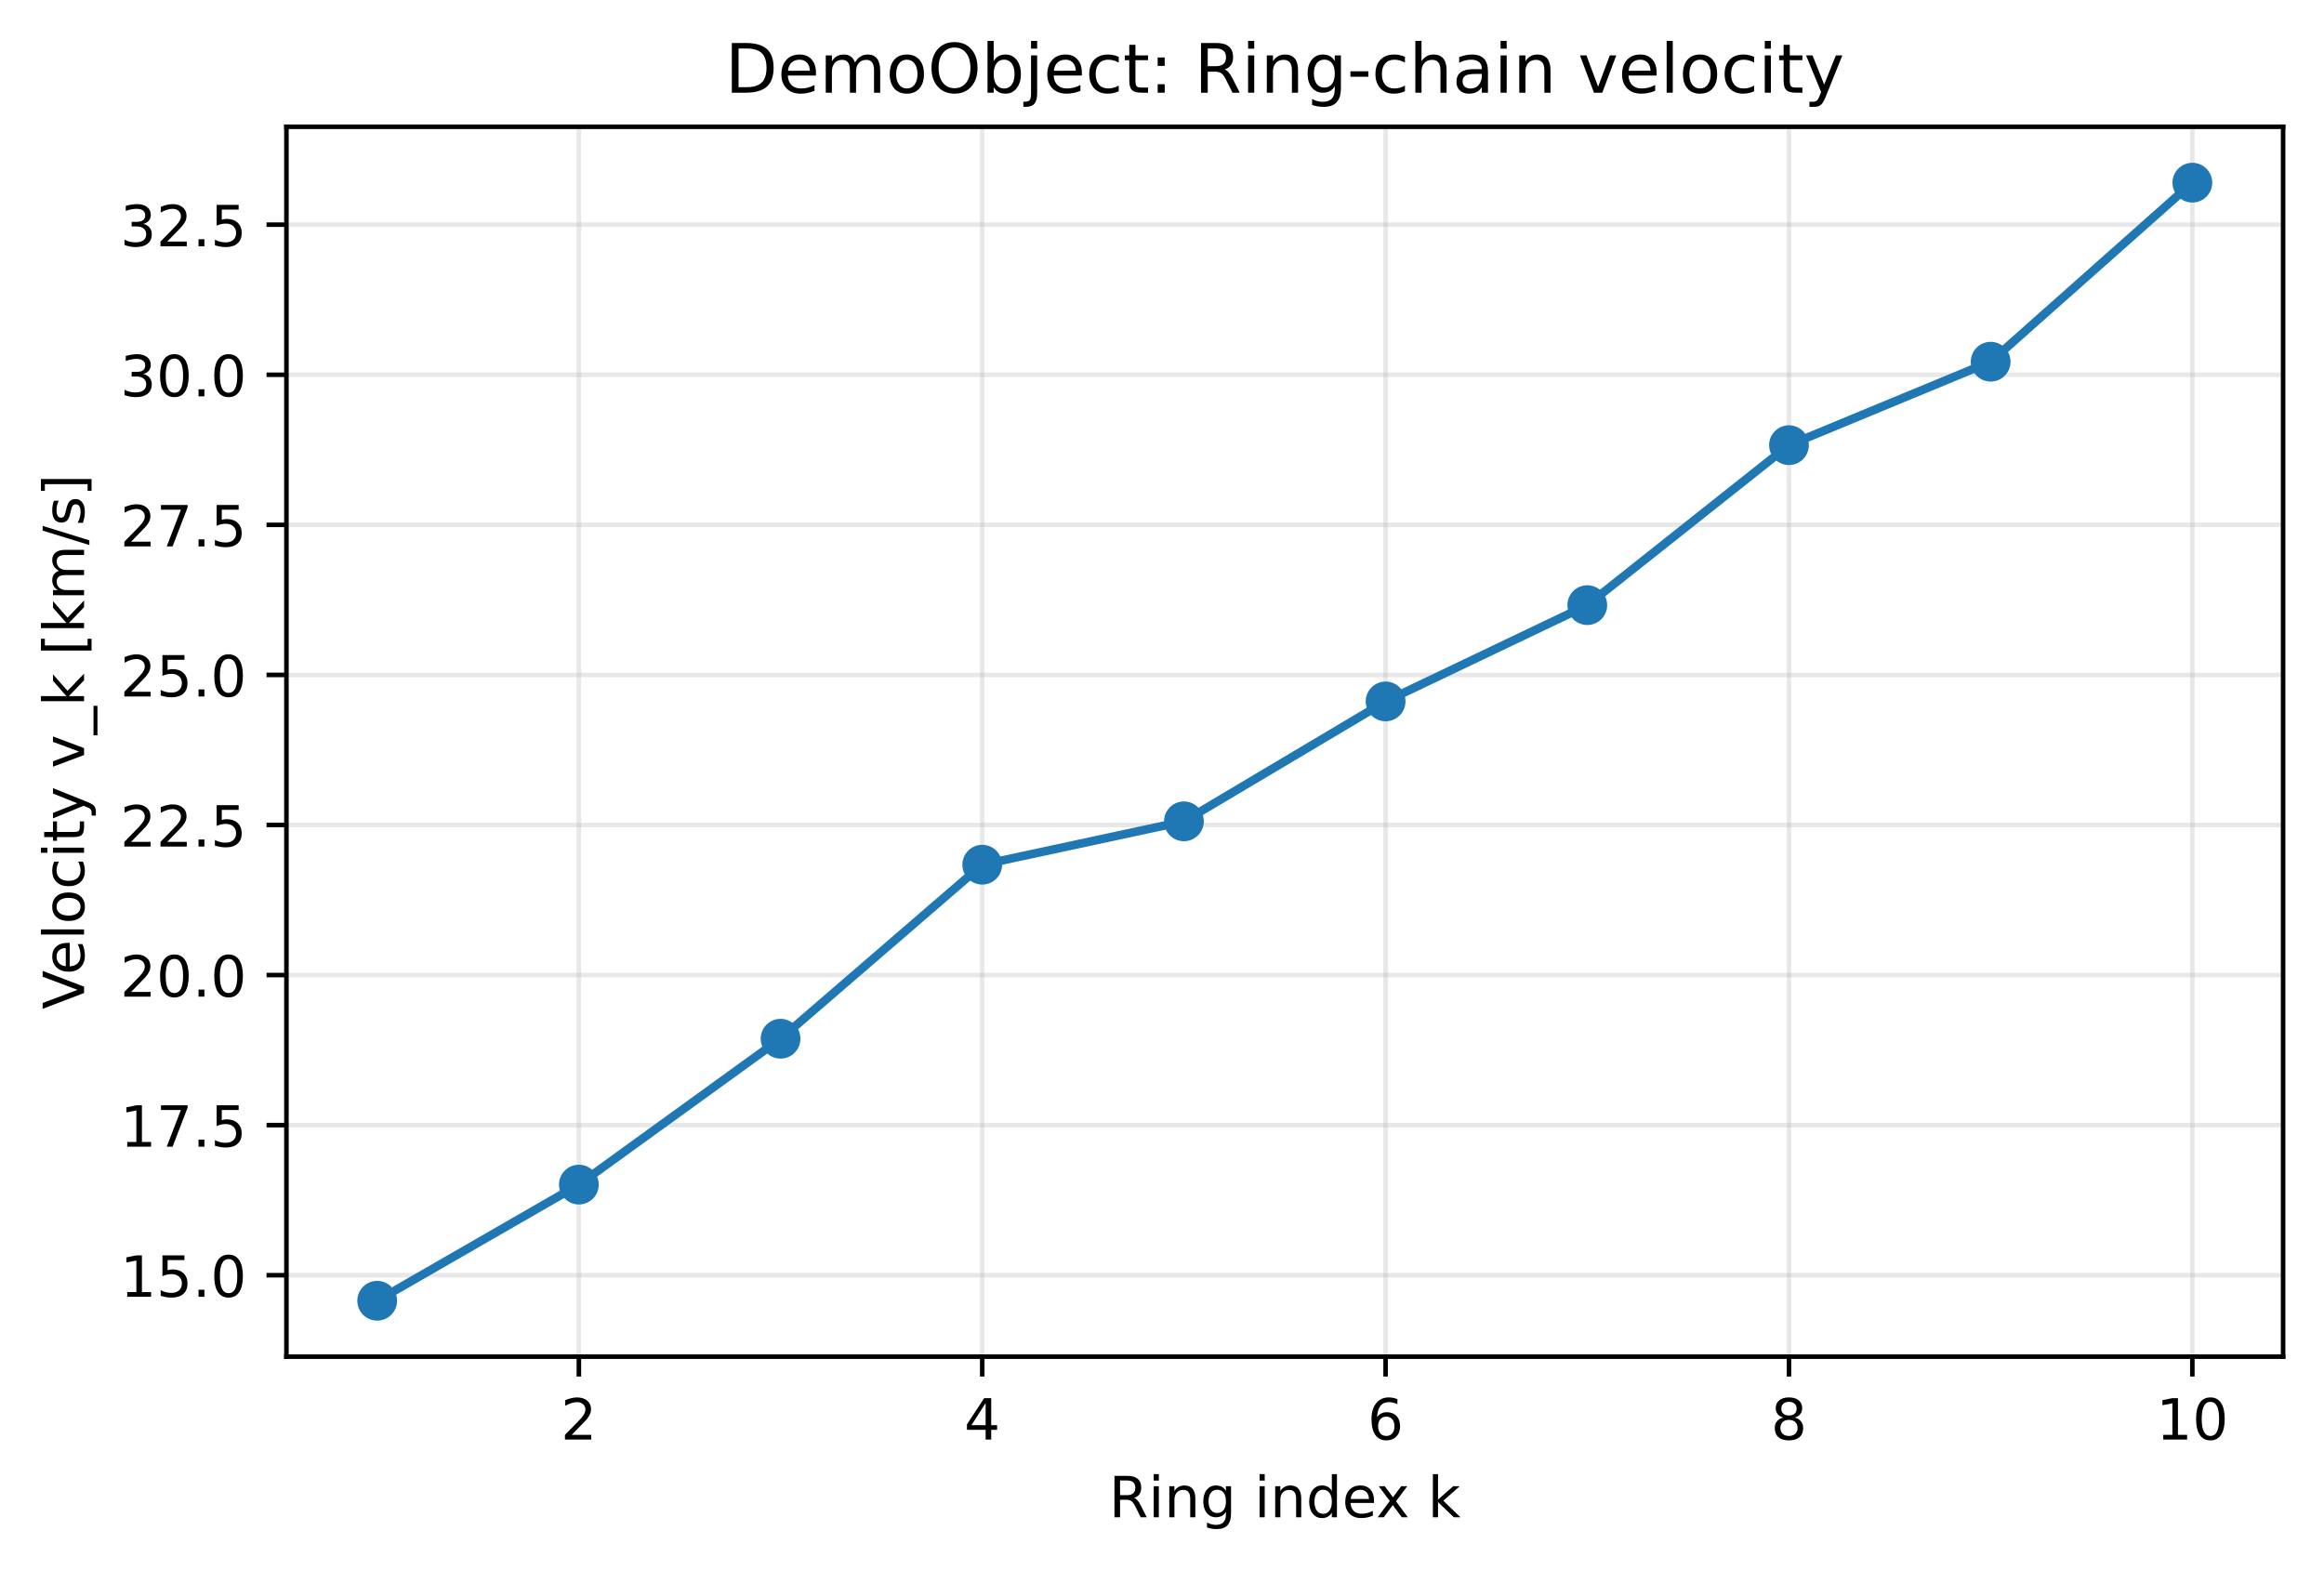
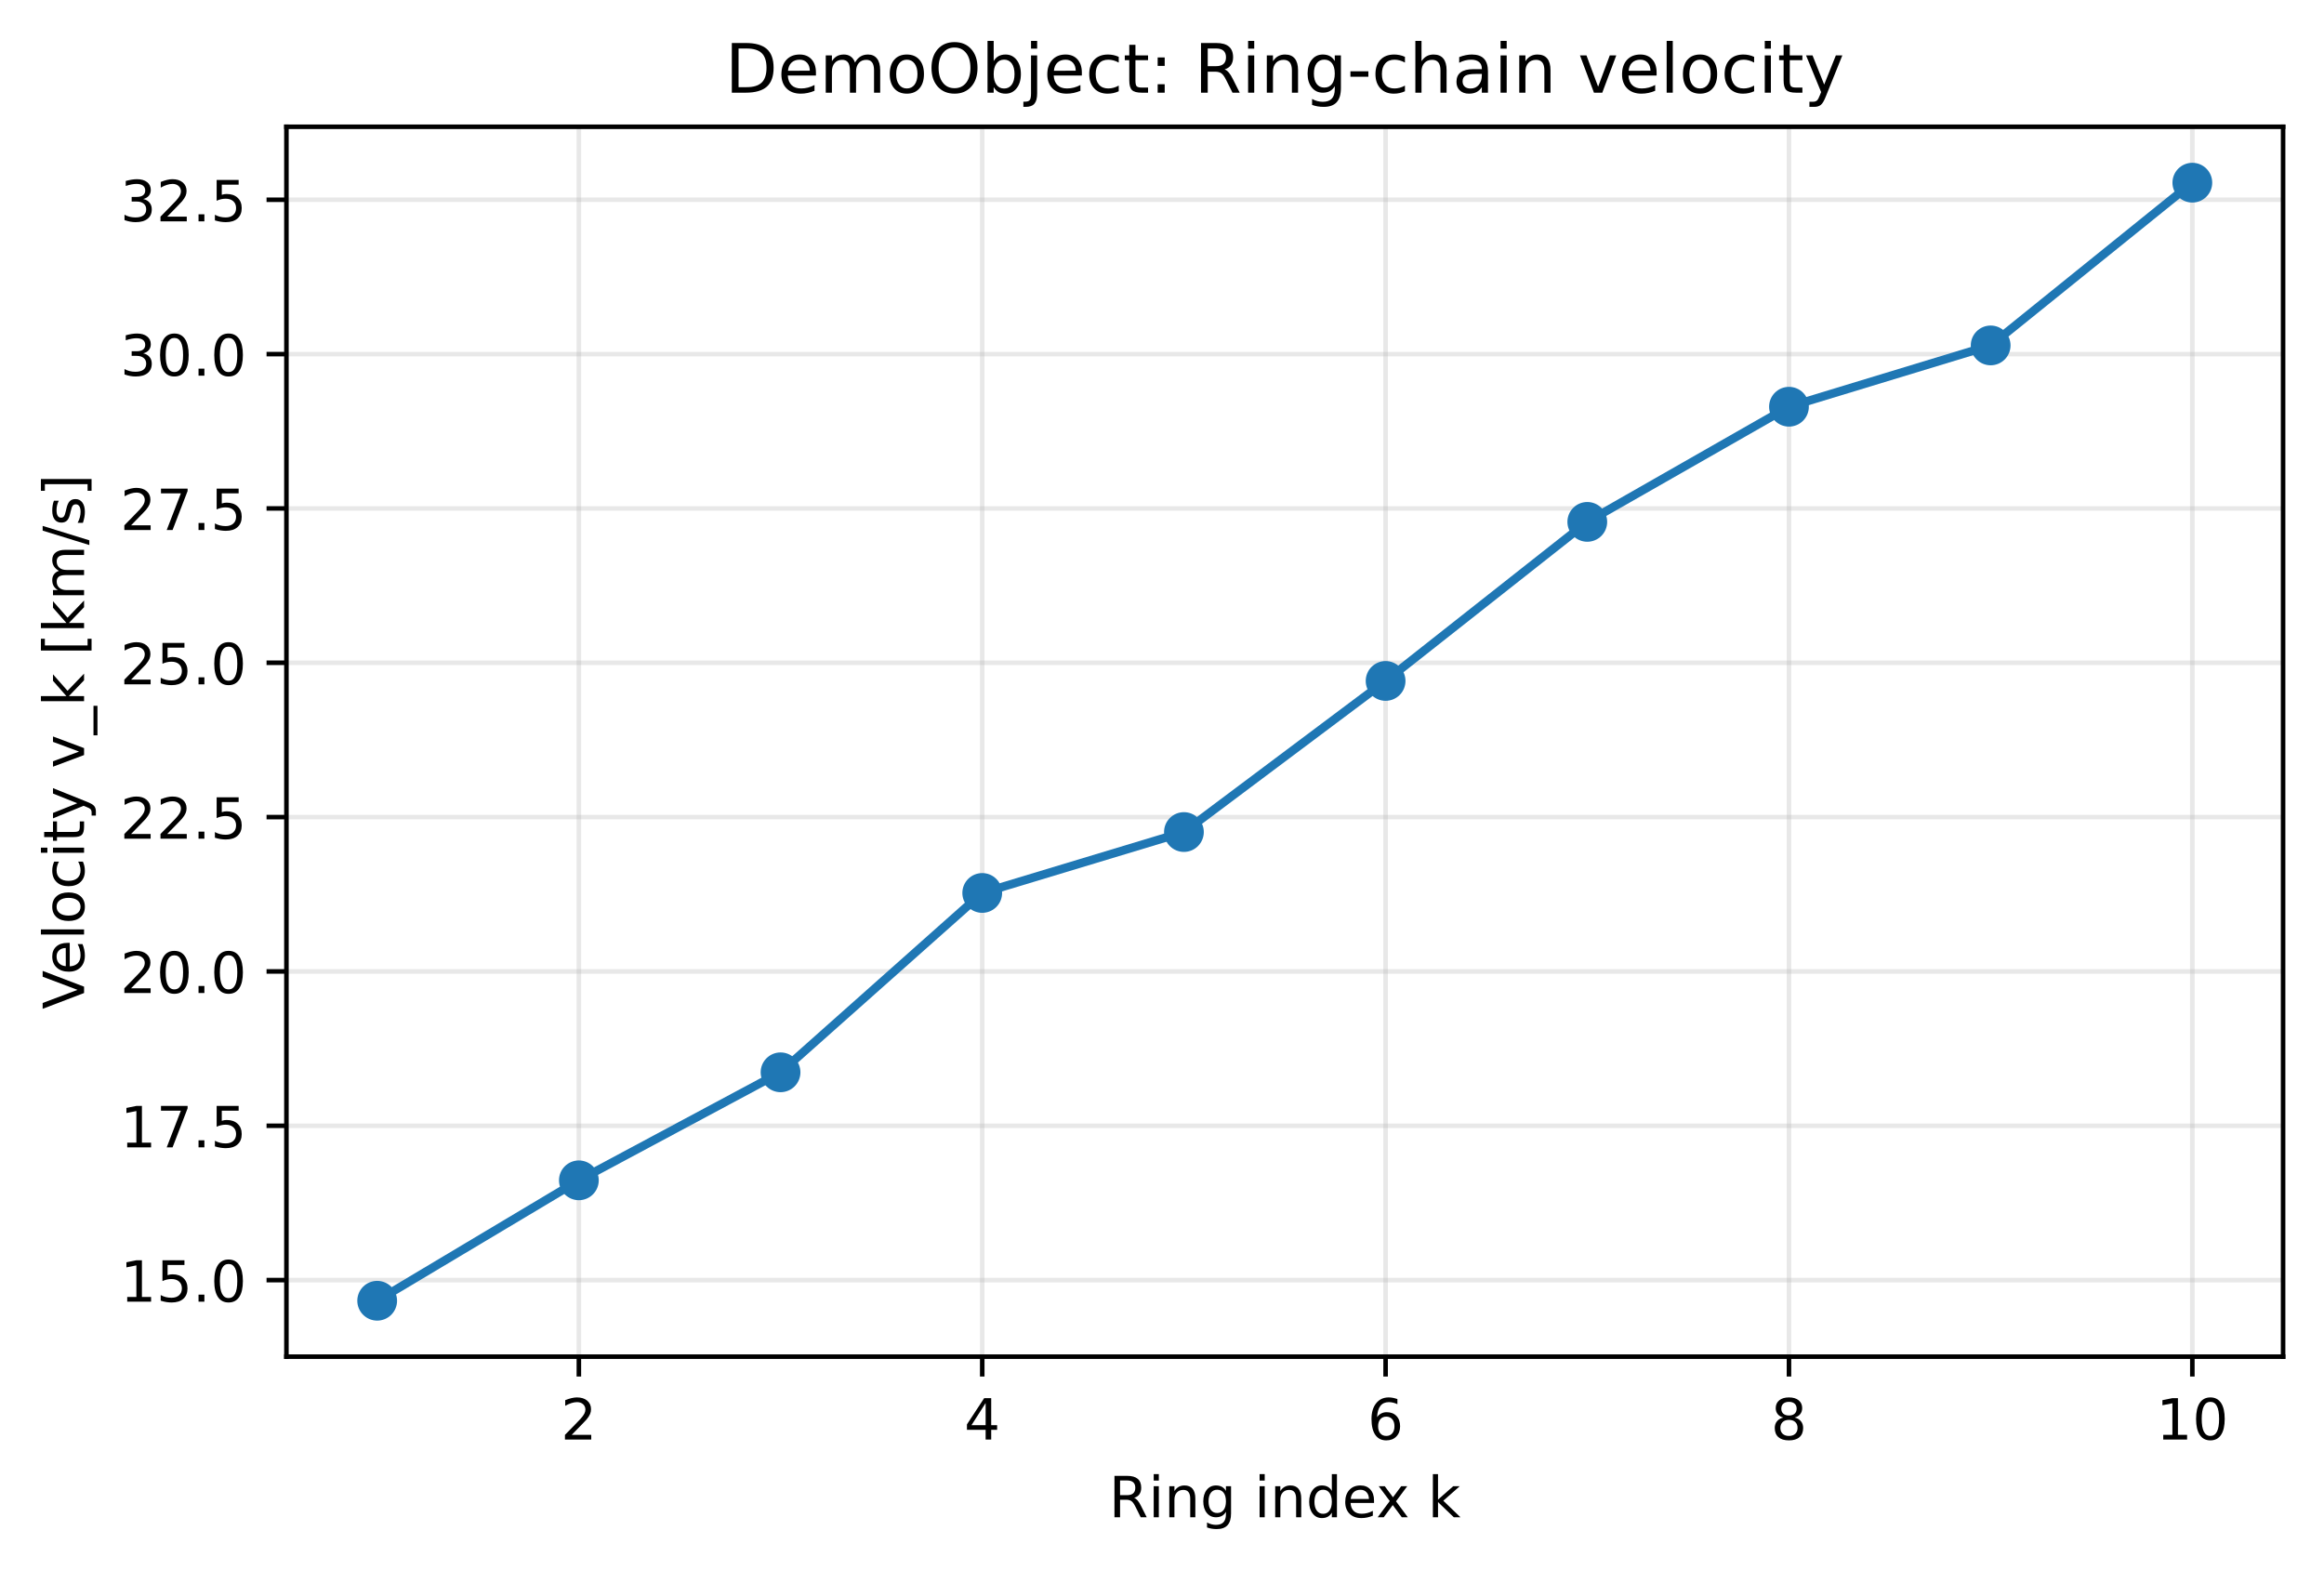
<svg xmlns="http://www.w3.org/2000/svg" xmlns:xlink="http://www.w3.org/1999/xlink" width="409.118pt" height="276.396pt" viewBox="0 0 409.118 276.396" version="1.1">
  <defs>
    <style type="text/css">*{stroke-linejoin: round; stroke-linecap: butt}</style>
  </defs>
  <g id="figure_1">
    <g id="patch_1">
      <path d="M 0 276.396  L 409.118 276.396  L 409.118 0  L 0 0  z " style="fill: #ffffff" />
    </g>
    <g id="axes_1">
      <g id="patch_2">
        <path d="M 50.422 238.84  L 401.918 238.84  L 401.918 22.318  L 50.422 22.318  z " style="fill: #ffffff" />
      </g>
      <g id="matplotlib.axis_1">
        <g id="xtick_1">
          <g id="line2d_1">
-             <path d="M 101.904 238.84  L 101.904 22.318  " clip-path="url(#p019dff5e87)" style="fill: none; stroke: #b0b0b0; stroke-opacity: 0.3; stroke-width: 0.8; stroke-linecap: square" />
+             <path d="M 101.904 238.84  L 101.904 22.318  " clip-path="url(#p1bf264398e)" style="fill: none; stroke: #b0b0b0; stroke-opacity: 0.3; stroke-width: 0.8; stroke-linecap: square" />
          </g>
          <g id="line2d_2">
            <defs>
-               <path id="mc2b439a569" d="M 0 0  L 0 3.5  " style="stroke: #000000; stroke-width: 0.8" />
+               <path id="m120fc970b2" d="M 0 0  L 0 3.5  " style="stroke: #000000; stroke-width: 0.8" />
            </defs>
            <g>
-               <use xlink:href="#mc2b439a569" x="101.904" y="238.84" style="stroke: #000000; stroke-width: 0.8" />
+               <use xlink:href="#m120fc970b2" x="101.904" y="238.84" style="stroke: #000000; stroke-width: 0.8" />
            </g>
          </g>
          <g id="text_1">
            <g transform="translate(98.72237 253.4381) scale(0.1 -0.1)">
              <defs>
                <path id="DejaVuSans-32" d="M 1228 531  L 3431 531  L 3431 0  L 469 0  L 469 531  Q 828 903 1448 1529  Q 2069 2156 2228 2338  Q 2531 2678 2651 2914  Q 2772 3150 2772 3378  Q 2772 3750 2511 3984  Q 2250 4219 1831 4219  Q 1534 4219 1204 4116  Q 875 4013 500 3803  L 500 4441  Q 881 4594 1212 4672  Q 1544 4750 1819 4750  Q 2544 4750 2975 4387  Q 3406 4025 3406 3419  Q 3406 3131 3298 2873  Q 3191 2616 2906 2266  Q 2828 2175 2409 1742  Q 1991 1309 1228 531  z " transform="scale(0.015625)" />
              </defs>
              <use xlink:href="#DejaVuSans-32" />
            </g>
          </g>
        </g>
        <g id="xtick_2">
          <g id="line2d_3">
-             <path d="M 172.913 238.84  L 172.913 22.318  " clip-path="url(#p019dff5e87)" style="fill: none; stroke: #b0b0b0; stroke-opacity: 0.3; stroke-width: 0.8; stroke-linecap: square" />
+             <path d="M 172.913 238.84  L 172.913 22.318  " clip-path="url(#p1bf264398e)" style="fill: none; stroke: #b0b0b0; stroke-opacity: 0.3; stroke-width: 0.8; stroke-linecap: square" />
          </g>
          <g id="line2d_4">
            <g>
-               <use xlink:href="#mc2b439a569" x="172.913" y="238.84" style="stroke: #000000; stroke-width: 0.8" />
+               <use xlink:href="#m120fc970b2" x="172.913" y="238.84" style="stroke: #000000; stroke-width: 0.8" />
            </g>
          </g>
          <g id="text_2">
            <g transform="translate(169.7317 253.4381) scale(0.1 -0.1)">
              <defs>
                <path id="DejaVuSans-34" d="M 2419 4116  L 825 1625  L 2419 1625  L 2419 4116  z M 2253 4666  L 3047 4666  L 3047 1625  L 3713 1625  L 3713 1100  L 3047 1100  L 3047 0  L 2419 0  L 2419 1100  L 313 1100  L 313 1709  L 2253 4666  z " transform="scale(0.015625)" />
              </defs>
              <use xlink:href="#DejaVuSans-34" />
            </g>
          </g>
        </g>
        <g id="xtick_3">
          <g id="line2d_5">
-             <path d="M 243.922 238.84  L 243.922 22.318  " clip-path="url(#p019dff5e87)" style="fill: none; stroke: #b0b0b0; stroke-opacity: 0.3; stroke-width: 0.8; stroke-linecap: square" />
+             <path d="M 243.922 238.84  L 243.922 22.318  " clip-path="url(#p1bf264398e)" style="fill: none; stroke: #b0b0b0; stroke-opacity: 0.3; stroke-width: 0.8; stroke-linecap: square" />
          </g>
          <g id="line2d_6">
            <g>
-               <use xlink:href="#mc2b439a569" x="243.922" y="238.84" style="stroke: #000000; stroke-width: 0.8" />
+               <use xlink:href="#m120fc970b2" x="243.922" y="238.84" style="stroke: #000000; stroke-width: 0.8" />
            </g>
          </g>
          <g id="text_3">
            <g transform="translate(240.741 253.4381) scale(0.1 -0.1)">
              <defs>
                <path id="DejaVuSans-36" d="M 2113 2584  Q 1688 2584 1439 2293  Q 1191 2003 1191 1497  Q 1191 994 1439 701  Q 1688 409 2113 409  Q 2538 409 2786 701  Q 3034 994 3034 1497  Q 3034 2003 2786 2293  Q 2538 2584 2113 2584  z M 3366 4563  L 3366 3988  Q 3128 4100 2886 4159  Q 2644 4219 2406 4219  Q 1781 4219 1451 3797  Q 1122 3375 1075 2522  Q 1259 2794 1537 2939  Q 1816 3084 2150 3084  Q 2853 3084 3261 2657  Q 3669 2231 3669 1497  Q 3669 778 3244 343  Q 2819 -91 2113 -91  Q 1303 -91 875 529  Q 447 1150 447 2328  Q 447 3434 972 4092  Q 1497 4750 2381 4750  Q 2619 4750 2861 4703  Q 3103 4656 3366 4563  z " transform="scale(0.015625)" />
              </defs>
              <use xlink:href="#DejaVuSans-36" />
            </g>
          </g>
        </g>
        <g id="xtick_4">
          <g id="line2d_7">
-             <path d="M 314.932 238.84  L 314.932 22.318  " clip-path="url(#p019dff5e87)" style="fill: none; stroke: #b0b0b0; stroke-opacity: 0.3; stroke-width: 0.8; stroke-linecap: square" />
+             <path d="M 314.932 238.84  L 314.932 22.318  " clip-path="url(#p1bf264398e)" style="fill: none; stroke: #b0b0b0; stroke-opacity: 0.3; stroke-width: 0.8; stroke-linecap: square" />
          </g>
          <g id="line2d_8">
            <g>
-               <use xlink:href="#mc2b439a569" x="314.932" y="238.84" style="stroke: #000000; stroke-width: 0.8" />
+               <use xlink:href="#m120fc970b2" x="314.932" y="238.84" style="stroke: #000000; stroke-width: 0.8" />
            </g>
          </g>
          <g id="text_4">
            <g transform="translate(311.7503 253.4381) scale(0.1 -0.1)">
              <defs>
                <path id="DejaVuSans-38" d="M 2034 2216  Q 1584 2216 1326 1975  Q 1069 1734 1069 1313  Q 1069 891 1326 650  Q 1584 409 2034 409  Q 2484 409 2743 651  Q 3003 894 3003 1313  Q 3003 1734 2745 1975  Q 2488 2216 2034 2216  z M 1403 2484  Q 997 2584 770 2862  Q 544 3141 544 3541  Q 544 4100 942 4425  Q 1341 4750 2034 4750  Q 2731 4750 3128 4425  Q 3525 4100 3525 3541  Q 3525 3141 3298 2862  Q 3072 2584 2669 2484  Q 3125 2378 3379 2068  Q 3634 1759 3634 1313  Q 3634 634 3220 271  Q 2806 -91 2034 -91  Q 1263 -91 848 271  Q 434 634 434 1313  Q 434 1759 690 2068  Q 947 2378 1403 2484  z M 1172 3481  Q 1172 3119 1398 2916  Q 1625 2713 2034 2713  Q 2441 2713 2670 2916  Q 2900 3119 2900 3481  Q 2900 3844 2670 4047  Q 2441 4250 2034 4250  Q 1625 4250 1398 4047  Q 1172 3844 1172 3481  z " transform="scale(0.015625)" />
              </defs>
              <use xlink:href="#DejaVuSans-38" />
            </g>
          </g>
        </g>
        <g id="xtick_5">
          <g id="line2d_9">
-             <path d="M 385.941 238.84  L 385.941 22.318  " clip-path="url(#p019dff5e87)" style="fill: none; stroke: #b0b0b0; stroke-opacity: 0.3; stroke-width: 0.8; stroke-linecap: square" />
+             <path d="M 385.941 238.84  L 385.941 22.318  " clip-path="url(#p1bf264398e)" style="fill: none; stroke: #b0b0b0; stroke-opacity: 0.3; stroke-width: 0.8; stroke-linecap: square" />
          </g>
          <g id="line2d_10">
            <g>
-               <use xlink:href="#mc2b439a569" x="385.941" y="238.84" style="stroke: #000000; stroke-width: 0.8" />
+               <use xlink:href="#m120fc970b2" x="385.941" y="238.84" style="stroke: #000000; stroke-width: 0.8" />
            </g>
          </g>
          <g id="text_5">
            <g transform="translate(379.5783 253.4381) scale(0.1 -0.1)">
              <defs>
                <path id="DejaVuSans-31" d="M 794 531  L 1825 531  L 1825 4091  L 703 3866  L 703 4441  L 1819 4666  L 2450 4666  L 2450 531  L 3481 531  L 3481 0  L 794 0  L 794 531  z " transform="scale(0.015625)" />
                <path id="DejaVuSans-30" d="M 2034 4250  Q 1547 4250 1301 3770  Q 1056 3291 1056 2328  Q 1056 1369 1301 889  Q 1547 409 2034 409  Q 2525 409 2770 889  Q 3016 1369 3016 2328  Q 3016 3291 2770 3770  Q 2525 4250 2034 4250  z M 2034 4750  Q 2819 4750 3233 4129  Q 3647 3509 3647 2328  Q 3647 1150 3233 529  Q 2819 -91 2034 -91  Q 1250 -91 836 529  Q 422 1150 422 2328  Q 422 3509 836 4129  Q 1250 4750 2034 4750  z " transform="scale(0.015625)" />
              </defs>
              <use xlink:href="#DejaVuSans-31" />
              <use xlink:href="#DejaVuSans-30" transform="translate(63.62305 0)" />
            </g>
          </g>
        </g>
        <g id="text_6">
          <g transform="translate(195.2098 267.1163) scale(0.1 -0.1)">
            <defs>
              <path id="DejaVuSans-52" d="M 2841 2188  Q 3044 2119 3236 1894  Q 3428 1669 3622 1275  L 4263 0  L 3584 0  L 2988 1197  Q 2756 1666 2539 1819  Q 2322 1972 1947 1972  L 1259 1972  L 1259 0  L 628 0  L 628 4666  L 2053 4666  Q 2853 4666 3247 4331  Q 3641 3997 3641 3322  Q 3641 2881 3436 2590  Q 3231 2300 2841 2188  z M 1259 4147  L 1259 2491  L 2053 2491  Q 2509 2491 2742 2702  Q 2975 2913 2975 3322  Q 2975 3731 2742 3939  Q 2509 4147 2053 4147  L 1259 4147  z " transform="scale(0.015625)" />
              <path id="DejaVuSans-69" d="M 603 3500  L 1178 3500  L 1178 0  L 603 0  L 603 3500  z M 603 4863  L 1178 4863  L 1178 4134  L 603 4134  L 603 4863  z " transform="scale(0.015625)" />
              <path id="DejaVuSans-6e" d="M 3513 2113  L 3513 0  L 2938 0  L 2938 2094  Q 2938 2591 2744 2837  Q 2550 3084 2163 3084  Q 1697 3084 1428 2787  Q 1159 2491 1159 1978  L 1159 0  L 581 0  L 581 3500  L 1159 3500  L 1159 2956  Q 1366 3272 1645 3428  Q 1925 3584 2291 3584  Q 2894 3584 3203 3211  Q 3513 2838 3513 2113  z " transform="scale(0.015625)" />
              <path id="DejaVuSans-67" d="M 2906 1791  Q 2906 2416 2648 2759  Q 2391 3103 1925 3103  Q 1463 3103 1205 2759  Q 947 2416 947 1791  Q 947 1169 1205 825  Q 1463 481 1925 481  Q 2391 481 2648 825  Q 2906 1169 2906 1791  z M 3481 434  Q 3481 -459 3084 -895  Q 2688 -1331 1869 -1331  Q 1566 -1331 1297 -1286  Q 1028 -1241 775 -1147  L 775 -588  Q 1028 -725 1275 -790  Q 1522 -856 1778 -856  Q 2344 -856 2625 -561  Q 2906 -266 2906 331  L 2906 616  Q 2728 306 2450 153  Q 2172 0 1784 0  Q 1141 0 747 490  Q 353 981 353 1791  Q 353 2603 747 3093  Q 1141 3584 1784 3584  Q 2172 3584 2450 3431  Q 2728 3278 2906 2969  L 2906 3500  L 3481 3500  L 3481 434  z " transform="scale(0.015625)" />
              <path id="DejaVuSans-20" transform="scale(0.015625)" />
              <path id="DejaVuSans-64" d="M 2906 2969  L 2906 4863  L 3481 4863  L 3481 0  L 2906 0  L 2906 525  Q 2725 213 2448 61  Q 2172 -91 1784 -91  Q 1150 -91 751 415  Q 353 922 353 1747  Q 353 2572 751 3078  Q 1150 3584 1784 3584  Q 2172 3584 2448 3432  Q 2725 3281 2906 2969  z M 947 1747  Q 947 1113 1208 752  Q 1469 391 1925 391  Q 2381 391 2643 752  Q 2906 1113 2906 1747  Q 2906 2381 2643 2742  Q 2381 3103 1925 3103  Q 1469 3103 1208 2742  Q 947 2381 947 1747  z " transform="scale(0.015625)" />
              <path id="DejaVuSans-65" d="M 3597 1894  L 3597 1613  L 953 1613  Q 991 1019 1311 708  Q 1631 397 2203 397  Q 2534 397 2845 478  Q 3156 559 3463 722  L 3463 178  Q 3153 47 2828 -22  Q 2503 -91 2169 -91  Q 1331 -91 842 396  Q 353 884 353 1716  Q 353 2575 817 3079  Q 1281 3584 2069 3584  Q 2775 3584 3186 3129  Q 3597 2675 3597 1894  z M 3022 2063  Q 3016 2534 2758 2815  Q 2500 3097 2075 3097  Q 1594 3097 1305 2825  Q 1016 2553 972 2059  L 3022 2063  z " transform="scale(0.015625)" />
              <path id="DejaVuSans-78" d="M 3513 3500  L 2247 1797  L 3578 0  L 2900 0  L 1881 1375  L 863 0  L 184 0  L 1544 1831  L 300 3500  L 978 3500  L 1906 2253  L 2834 3500  L 3513 3500  z " transform="scale(0.015625)" />
              <path id="DejaVuSans-6b" d="M 581 4863  L 1159 4863  L 1159 1991  L 2875 3500  L 3609 3500  L 1753 1863  L 3688 0  L 2938 0  L 1159 1709  L 1159 0  L 581 0  L 581 4863  z " transform="scale(0.015625)" />
            </defs>
            <use xlink:href="#DejaVuSans-52" />
            <use xlink:href="#DejaVuSans-69" transform="translate(69.48242 0)" />
            <use xlink:href="#DejaVuSans-6e" transform="translate(97.26562 0)" />
            <use xlink:href="#DejaVuSans-67" transform="translate(160.6445 0)" />
            <use xlink:href="#DejaVuSans-20" transform="translate(224.1211 0)" />
            <use xlink:href="#DejaVuSans-69" transform="translate(255.9082 0)" />
            <use xlink:href="#DejaVuSans-6e" transform="translate(283.6914 0)" />
            <use xlink:href="#DejaVuSans-64" transform="translate(347.0703 0)" />
            <use xlink:href="#DejaVuSans-65" transform="translate(410.5469 0)" />
            <use xlink:href="#DejaVuSans-78" transform="translate(470.3203 0)" />
            <use xlink:href="#DejaVuSans-20" transform="translate(529.5 0)" />
            <use xlink:href="#DejaVuSans-6b" transform="translate(561.2871 0)" />
          </g>
        </g>
      </g>
      <g id="matplotlib.axis_2">
        <g id="ytick_1">
          <g id="line2d_11">
-             <path d="M 50.422 224.501  L 401.918 224.501  " clip-path="url(#p019dff5e87)" style="fill: none; stroke: #b0b0b0; stroke-opacity: 0.3; stroke-width: 0.8; stroke-linecap: square" />
+             <path d="M 50.422 225.363  L 401.918 225.363  " clip-path="url(#p1bf264398e)" style="fill: none; stroke: #b0b0b0; stroke-opacity: 0.3; stroke-width: 0.8; stroke-linecap: square" />
          </g>
          <g id="line2d_12">
            <defs>
-               <path id="m4a83fb99ea" d="M 0 0  L -3.5 0  " style="stroke: #000000; stroke-width: 0.8" />
+               <path id="m2bdbac90ac" d="M 0 0  L -3.5 0  " style="stroke: #000000; stroke-width: 0.8" />
            </defs>
            <g>
-               <use xlink:href="#m4a83fb99ea" x="50.422" y="224.501" style="stroke: #000000; stroke-width: 0.8" />
+               <use xlink:href="#m2bdbac90ac" x="50.422" y="225.363" style="stroke: #000000; stroke-width: 0.8" />
            </g>
          </g>
          <g id="text_7">
-             <g transform="translate(21.15625 228.3003) scale(0.1 -0.1)">
+             <g transform="translate(21.15625 229.1623) scale(0.1 -0.1)">
              <defs>
                <path id="DejaVuSans-35" d="M 691 4666  L 3169 4666  L 3169 4134  L 1269 4134  L 1269 2991  Q 1406 3038 1543 3061  Q 1681 3084 1819 3084  Q 2600 3084 3056 2656  Q 3513 2228 3513 1497  Q 3513 744 3044 326  Q 2575 -91 1722 -91  Q 1428 -91 1123 -41  Q 819 9 494 109  L 494 744  Q 775 591 1075 516  Q 1375 441 1709 441  Q 2250 441 2565 725  Q 2881 1009 2881 1497  Q 2881 1984 2565 2268  Q 2250 2553 1709 2553  Q 1456 2553 1204 2497  Q 953 2441 691 2322  L 691 4666  z " transform="scale(0.015625)" />
                <path id="DejaVuSans-2e" d="M 684 794  L 1344 794  L 1344 0  L 684 0  L 684 794  z " transform="scale(0.015625)" />
              </defs>
              <use xlink:href="#DejaVuSans-31" />
              <use xlink:href="#DejaVuSans-35" transform="translate(63.62305 0)" />
              <use xlink:href="#DejaVuSans-2e" transform="translate(127.2461 0)" />
              <use xlink:href="#DejaVuSans-30" transform="translate(159.0332 0)" />
            </g>
          </g>
        </g>
        <g id="ytick_2">
          <g id="line2d_13">
-             <path d="M 50.422 198.08  L 401.918 198.08  " clip-path="url(#p019dff5e87)" style="fill: none; stroke: #b0b0b0; stroke-opacity: 0.3; stroke-width: 0.8; stroke-linecap: square" />
+             <path d="M 50.422 198.193  L 401.918 198.193  " clip-path="url(#p1bf264398e)" style="fill: none; stroke: #b0b0b0; stroke-opacity: 0.3; stroke-width: 0.8; stroke-linecap: square" />
          </g>
          <g id="line2d_14">
            <g>
-               <use xlink:href="#m4a83fb99ea" x="50.422" y="198.08" style="stroke: #000000; stroke-width: 0.8" />
+               <use xlink:href="#m2bdbac90ac" x="50.422" y="198.193" style="stroke: #000000; stroke-width: 0.8" />
            </g>
          </g>
          <g id="text_8">
-             <g transform="translate(21.15625 201.8796) scale(0.1 -0.1)">
+             <g transform="translate(21.15625 201.9919) scale(0.1 -0.1)">
              <defs>
                <path id="DejaVuSans-37" d="M 525 4666  L 3525 4666  L 3525 4397  L 1831 0  L 1172 0  L 2766 4134  L 525 4134  L 525 4666  z " transform="scale(0.015625)" />
              </defs>
              <use xlink:href="#DejaVuSans-31" />
              <use xlink:href="#DejaVuSans-37" transform="translate(63.62305 0)" />
              <use xlink:href="#DejaVuSans-2e" transform="translate(127.2461 0)" />
              <use xlink:href="#DejaVuSans-35" transform="translate(159.0332 0)" />
            </g>
          </g>
        </g>
        <g id="ytick_3">
          <g id="line2d_15">
-             <path d="M 50.422 171.66  L 401.918 171.66  " clip-path="url(#p019dff5e87)" style="fill: none; stroke: #b0b0b0; stroke-opacity: 0.3; stroke-width: 0.8; stroke-linecap: square" />
+             <path d="M 50.422 171.022  L 401.918 171.022  " clip-path="url(#p1bf264398e)" style="fill: none; stroke: #b0b0b0; stroke-opacity: 0.3; stroke-width: 0.8; stroke-linecap: square" />
          </g>
          <g id="line2d_16">
            <g>
-               <use xlink:href="#m4a83fb99ea" x="50.422" y="171.66" style="stroke: #000000; stroke-width: 0.8" />
+               <use xlink:href="#m2bdbac90ac" x="50.422" y="171.022" style="stroke: #000000; stroke-width: 0.8" />
            </g>
          </g>
          <g id="text_9">
-             <g transform="translate(21.15625 175.4589) scale(0.1 -0.1)">
+             <g transform="translate(21.15625 174.8215) scale(0.1 -0.1)">
              <use xlink:href="#DejaVuSans-32" />
              <use xlink:href="#DejaVuSans-30" transform="translate(63.62305 0)" />
              <use xlink:href="#DejaVuSans-2e" transform="translate(127.2461 0)" />
              <use xlink:href="#DejaVuSans-30" transform="translate(159.0332 0)" />
            </g>
          </g>
        </g>
        <g id="ytick_4">
          <g id="line2d_17">
-             <path d="M 50.422 145.239  L 401.918 145.239  " clip-path="url(#p019dff5e87)" style="fill: none; stroke: #b0b0b0; stroke-opacity: 0.3; stroke-width: 0.8; stroke-linecap: square" />
+             <path d="M 50.422 143.852  L 401.918 143.852  " clip-path="url(#p1bf264398e)" style="fill: none; stroke: #b0b0b0; stroke-opacity: 0.3; stroke-width: 0.8; stroke-linecap: square" />
          </g>
          <g id="line2d_18">
            <g>
-               <use xlink:href="#m4a83fb99ea" x="50.422" y="145.239" style="stroke: #000000; stroke-width: 0.8" />
+               <use xlink:href="#m2bdbac90ac" x="50.422" y="143.852" style="stroke: #000000; stroke-width: 0.8" />
            </g>
          </g>
          <g id="text_10">
-             <g transform="translate(21.15625 149.0382) scale(0.1 -0.1)">
+             <g transform="translate(21.15625 147.6511) scale(0.1 -0.1)">
              <use xlink:href="#DejaVuSans-32" />
              <use xlink:href="#DejaVuSans-32" transform="translate(63.62305 0)" />
              <use xlink:href="#DejaVuSans-2e" transform="translate(127.2461 0)" />
              <use xlink:href="#DejaVuSans-35" transform="translate(159.0332 0)" />
            </g>
          </g>
        </g>
        <g id="ytick_5">
          <g id="line2d_19">
-             <path d="M 50.422 118.818  L 401.918 118.818  " clip-path="url(#p019dff5e87)" style="fill: none; stroke: #b0b0b0; stroke-opacity: 0.3; stroke-width: 0.8; stroke-linecap: square" />
+             <path d="M 50.422 116.682  L 401.918 116.682  " clip-path="url(#p1bf264398e)" style="fill: none; stroke: #b0b0b0; stroke-opacity: 0.3; stroke-width: 0.8; stroke-linecap: square" />
          </g>
          <g id="line2d_20">
            <g>
-               <use xlink:href="#m4a83fb99ea" x="50.422" y="118.818" style="stroke: #000000; stroke-width: 0.8" />
+               <use xlink:href="#m2bdbac90ac" x="50.422" y="116.682" style="stroke: #000000; stroke-width: 0.8" />
            </g>
          </g>
          <g id="text_11">
-             <g transform="translate(21.15625 122.6175) scale(0.1 -0.1)">
+             <g transform="translate(21.15625 120.4807) scale(0.1 -0.1)">
              <use xlink:href="#DejaVuSans-32" />
              <use xlink:href="#DejaVuSans-35" transform="translate(63.62305 0)" />
              <use xlink:href="#DejaVuSans-2e" transform="translate(127.2461 0)" />
              <use xlink:href="#DejaVuSans-30" transform="translate(159.0332 0)" />
            </g>
          </g>
        </g>
        <g id="ytick_6">
          <g id="line2d_21">
-             <path d="M 50.422 92.398  L 401.918 92.398  " clip-path="url(#p019dff5e87)" style="fill: none; stroke: #b0b0b0; stroke-opacity: 0.3; stroke-width: 0.8; stroke-linecap: square" />
+             <path d="M 50.422 89.511  L 401.918 89.511  " clip-path="url(#p1bf264398e)" style="fill: none; stroke: #b0b0b0; stroke-opacity: 0.3; stroke-width: 0.8; stroke-linecap: square" />
          </g>
          <g id="line2d_22">
            <g>
-               <use xlink:href="#m4a83fb99ea" x="50.422" y="92.398" style="stroke: #000000; stroke-width: 0.8" />
+               <use xlink:href="#m2bdbac90ac" x="50.422" y="89.511" style="stroke: #000000; stroke-width: 0.8" />
            </g>
          </g>
          <g id="text_12">
-             <g transform="translate(21.15625 96.19685) scale(0.1 -0.1)">
+             <g transform="translate(21.15625 93.31034) scale(0.1 -0.1)">
              <use xlink:href="#DejaVuSans-32" />
              <use xlink:href="#DejaVuSans-37" transform="translate(63.62305 0)" />
              <use xlink:href="#DejaVuSans-2e" transform="translate(127.2461 0)" />
              <use xlink:href="#DejaVuSans-35" transform="translate(159.0332 0)" />
            </g>
          </g>
        </g>
        <g id="ytick_7">
          <g id="line2d_23">
-             <path d="M 50.422 65.977  L 401.918 65.977  " clip-path="url(#p019dff5e87)" style="fill: none; stroke: #b0b0b0; stroke-opacity: 0.3; stroke-width: 0.8; stroke-linecap: square" />
+             <path d="M 50.422 62.341  L 401.918 62.341  " clip-path="url(#p1bf264398e)" style="fill: none; stroke: #b0b0b0; stroke-opacity: 0.3; stroke-width: 0.8; stroke-linecap: square" />
          </g>
          <g id="line2d_24">
            <g>
-               <use xlink:href="#m4a83fb99ea" x="50.422" y="65.977" style="stroke: #000000; stroke-width: 0.8" />
+               <use xlink:href="#m2bdbac90ac" x="50.422" y="62.341" style="stroke: #000000; stroke-width: 0.8" />
            </g>
          </g>
          <g id="text_13">
-             <g transform="translate(21.15625 69.77616) scale(0.1 -0.1)">
+             <g transform="translate(21.15625 66.13995) scale(0.1 -0.1)">
              <defs>
                <path id="DejaVuSans-33" d="M 2597 2516  Q 3050 2419 3304 2112  Q 3559 1806 3559 1356  Q 3559 666 3084 287  Q 2609 -91 1734 -91  Q 1441 -91 1130 -33  Q 819 25 488 141  L 488 750  Q 750 597 1062 519  Q 1375 441 1716 441  Q 2309 441 2620 675  Q 2931 909 2931 1356  Q 2931 1769 2642 2001  Q 2353 2234 1838 2234  L 1294 2234  L 1294 2753  L 1863 2753  Q 2328 2753 2575 2939  Q 2822 3125 2822 3475  Q 2822 3834 2567 4026  Q 2313 4219 1838 4219  Q 1578 4219 1281 4162  Q 984 4106 628 3988  L 628 4550  Q 988 4650 1302 4700  Q 1616 4750 1894 4750  Q 2613 4750 3031 4423  Q 3450 4097 3450 3541  Q 3450 3153 3228 2886  Q 3006 2619 2597 2516  z " transform="scale(0.015625)" />
              </defs>
              <use xlink:href="#DejaVuSans-33" />
              <use xlink:href="#DejaVuSans-30" transform="translate(63.62305 0)" />
              <use xlink:href="#DejaVuSans-2e" transform="translate(127.2461 0)" />
              <use xlink:href="#DejaVuSans-30" transform="translate(159.0332 0)" />
            </g>
          </g>
        </g>
        <g id="ytick_8">
          <g id="line2d_25">
-             <path d="M 50.422 39.556  L 401.918 39.556  " clip-path="url(#p019dff5e87)" style="fill: none; stroke: #b0b0b0; stroke-opacity: 0.3; stroke-width: 0.8; stroke-linecap: square" />
+             <path d="M 50.422 35.17  L 401.918 35.17  " clip-path="url(#p1bf264398e)" style="fill: none; stroke: #b0b0b0; stroke-opacity: 0.3; stroke-width: 0.8; stroke-linecap: square" />
          </g>
          <g id="line2d_26">
            <g>
-               <use xlink:href="#m4a83fb99ea" x="50.422" y="39.556" style="stroke: #000000; stroke-width: 0.8" />
+               <use xlink:href="#m2bdbac90ac" x="50.422" y="35.17" style="stroke: #000000; stroke-width: 0.8" />
            </g>
          </g>
          <g id="text_14">
-             <g transform="translate(21.15625 43.35548) scale(0.1 -0.1)">
+             <g transform="translate(21.15625 38.96955) scale(0.1 -0.1)">
              <use xlink:href="#DejaVuSans-33" />
              <use xlink:href="#DejaVuSans-32" transform="translate(63.62305 0)" />
              <use xlink:href="#DejaVuSans-2e" transform="translate(127.2461 0)" />
              <use xlink:href="#DejaVuSans-35" transform="translate(159.0332 0)" />
            </g>
          </g>
        </g>
        <g id="text_15">
          <g transform="translate(14.79844 177.6836) rotate(-90) scale(0.1 -0.1)">
            <defs>
              <path id="DejaVuSans-56" d="M 1831 0  L 50 4666  L 709 4666  L 2188 738  L 3669 4666  L 4325 4666  L 2547 0  L 1831 0  z " transform="scale(0.015625)" />
              <path id="DejaVuSans-6c" d="M 603 4863  L 1178 4863  L 1178 0  L 603 0  L 603 4863  z " transform="scale(0.015625)" />
              <path id="DejaVuSans-6f" d="M 1959 3097  Q 1497 3097 1228 2736  Q 959 2375 959 1747  Q 959 1119 1226 758  Q 1494 397 1959 397  Q 2419 397 2687 759  Q 2956 1122 2956 1747  Q 2956 2369 2687 2733  Q 2419 3097 1959 3097  z M 1959 3584  Q 2709 3584 3137 3096  Q 3566 2609 3566 1747  Q 3566 888 3137 398  Q 2709 -91 1959 -91  Q 1206 -91 779 398  Q 353 888 353 1747  Q 353 2609 779 3096  Q 1206 3584 1959 3584  z " transform="scale(0.015625)" />
              <path id="DejaVuSans-63" d="M 3122 3366  L 3122 2828  Q 2878 2963 2633 3030  Q 2388 3097 2138 3097  Q 1578 3097 1268 2742  Q 959 2388 959 1747  Q 959 1106 1268 751  Q 1578 397 2138 397  Q 2388 397 2633 464  Q 2878 531 3122 666  L 3122 134  Q 2881 22 2623 -34  Q 2366 -91 2075 -91  Q 1284 -91 818 406  Q 353 903 353 1747  Q 353 2603 823 3093  Q 1294 3584 2113 3584  Q 2378 3584 2631 3529  Q 2884 3475 3122 3366  z " transform="scale(0.015625)" />
              <path id="DejaVuSans-74" d="M 1172 4494  L 1172 3500  L 2356 3500  L 2356 3053  L 1172 3053  L 1172 1153  Q 1172 725 1289 603  Q 1406 481 1766 481  L 2356 481  L 2356 0  L 1766 0  Q 1100 0 847 248  Q 594 497 594 1153  L 594 3053  L 172 3053  L 172 3500  L 594 3500  L 594 4494  L 1172 4494  z " transform="scale(0.015625)" />
              <path id="DejaVuSans-79" d="M 2059 -325  Q 1816 -950 1584 -1140  Q 1353 -1331 966 -1331  L 506 -1331  L 506 -850  L 844 -850  Q 1081 -850 1212 -737  Q 1344 -625 1503 -206  L 1606 56  L 191 3500  L 800 3500  L 1894 763  L 2988 3500  L 3597 3500  L 2059 -325  z " transform="scale(0.015625)" />
              <path id="DejaVuSans-76" d="M 191 3500  L 800 3500  L 1894 563  L 2988 3500  L 3597 3500  L 2284 0  L 1503 0  L 191 3500  z " transform="scale(0.015625)" />
              <path id="DejaVuSans-5f" d="M 3263 -1063  L 3263 -1509  L -63 -1509  L -63 -1063  L 3263 -1063  z " transform="scale(0.015625)" />
              <path id="DejaVuSans-5b" d="M 550 4863  L 1875 4863  L 1875 4416  L 1125 4416  L 1125 -397  L 1875 -397  L 1875 -844  L 550 -844  L 550 4863  z " transform="scale(0.015625)" />
              <path id="DejaVuSans-6d" d="M 3328 2828  Q 3544 3216 3844 3400  Q 4144 3584 4550 3584  Q 5097 3584 5394 3201  Q 5691 2819 5691 2113  L 5691 0  L 5113 0  L 5113 2094  Q 5113 2597 4934 2840  Q 4756 3084 4391 3084  Q 3944 3084 3684 2787  Q 3425 2491 3425 1978  L 3425 0  L 2847 0  L 2847 2094  Q 2847 2600 2669 2842  Q 2491 3084 2119 3084  Q 1678 3084 1418 2786  Q 1159 2488 1159 1978  L 1159 0  L 581 0  L 581 3500  L 1159 3500  L 1159 2956  Q 1356 3278 1631 3431  Q 1906 3584 2284 3584  Q 2666 3584 2933 3390  Q 3200 3197 3328 2828  z " transform="scale(0.015625)" />
              <path id="DejaVuSans-2f" d="M 1625 4666  L 2156 4666  L 531 -594  L 0 -594  L 1625 4666  z " transform="scale(0.015625)" />
              <path id="DejaVuSans-73" d="M 2834 3397  L 2834 2853  Q 2591 2978 2328 3040  Q 2066 3103 1784 3103  Q 1356 3103 1142 2972  Q 928 2841 928 2578  Q 928 2378 1081 2264  Q 1234 2150 1697 2047  L 1894 2003  Q 2506 1872 2764 1633  Q 3022 1394 3022 966  Q 3022 478 2636 193  Q 2250 -91 1575 -91  Q 1294 -91 989 -36  Q 684 19 347 128  L 347 722  Q 666 556 975 473  Q 1284 391 1588 391  Q 1994 391 2212 530  Q 2431 669 2431 922  Q 2431 1156 2273 1281  Q 2116 1406 1581 1522  L 1381 1569  Q 847 1681 609 1914  Q 372 2147 372 2553  Q 372 3047 722 3315  Q 1072 3584 1716 3584  Q 2034 3584 2315 3537  Q 2597 3491 2834 3397  z " transform="scale(0.015625)" />
              <path id="DejaVuSans-5d" d="M 1947 4863  L 1947 -844  L 622 -844  L 622 -397  L 1369 -397  L 1369 4416  L 622 4416  L 622 4863  L 1947 4863  z " transform="scale(0.015625)" />
            </defs>
            <use xlink:href="#DejaVuSans-56" />
            <use xlink:href="#DejaVuSans-65" transform="translate(60.6582 0)" />
            <use xlink:href="#DejaVuSans-6c" transform="translate(122.1816 0)" />
            <use xlink:href="#DejaVuSans-6f" transform="translate(149.9648 0)" />
            <use xlink:href="#DejaVuSans-63" transform="translate(211.1465 0)" />
            <use xlink:href="#DejaVuSans-69" transform="translate(266.127 0)" />
            <use xlink:href="#DejaVuSans-74" transform="translate(293.9102 0)" />
            <use xlink:href="#DejaVuSans-79" transform="translate(333.1191 0)" />
            <use xlink:href="#DejaVuSans-20" transform="translate(392.2988 0)" />
            <use xlink:href="#DejaVuSans-76" transform="translate(424.0859 0)" />
            <use xlink:href="#DejaVuSans-5f" transform="translate(483.2656 0)" />
            <use xlink:href="#DejaVuSans-6b" transform="translate(533.2656 0)" />
            <use xlink:href="#DejaVuSans-20" transform="translate(591.1758 0)" />
            <use xlink:href="#DejaVuSans-5b" transform="translate(622.9629 0)" />
            <use xlink:href="#DejaVuSans-6b" transform="translate(661.9766 0)" />
            <use xlink:href="#DejaVuSans-6d" transform="translate(719.8867 0)" />
            <use xlink:href="#DejaVuSans-2f" transform="translate(817.2988 0)" />
            <use xlink:href="#DejaVuSans-73" transform="translate(850.9902 0)" />
            <use xlink:href="#DejaVuSans-5d" transform="translate(903.0898 0)" />
          </g>
        </g>
      </g>
      <g id="line2d_27">
-         <path d="M 66.399 228.998  L 101.904 208.551  L 137.408 182.869  L 172.913 152.233  L 208.418 144.598  L 243.922 123.487  L 279.427 106.535  L 314.932 78.371  L 350.436 63.677  L 385.941 32.16  " clip-path="url(#p019dff5e87)" style="fill: none; stroke: #1f77b4; stroke-width: 1.5; stroke-linecap: square" />
+         <path d="M 66.399 228.998  L 101.904 207.798  L 137.408 188.782  L 172.913 157.206  L 208.418 146.482  L 243.922 119.881  L 279.427 91.877  L 314.932 71.605  L 350.436 60.81  L 385.941 32.16  " clip-path="url(#p1bf264398e)" style="fill: none; stroke: #1f77b4; stroke-width: 1.5; stroke-linecap: square" />
        <defs>
-           <path id="m6c8eb1978f" d="M 0 3  C 0.796 3 1.559 2.684 2.121 2.121  C 2.684 1.559 3 0.796 3 0  C 3 -0.796 2.684 -1.559 2.121 -2.121  C 1.559 -2.684 0.796 -3 0 -3  C -0.796 -3 -1.559 -2.684 -2.121 -2.121  C -2.684 -1.559 -3 -0.796 -3 0  C -3 0.796 -2.684 1.559 -2.121 2.121  C -1.559 2.684 -0.796 3 0 3  z " style="stroke: #1f77b4" />
+           <path id="m88b4f18a16" d="M 0 3  C 0.796 3 1.559 2.684 2.121 2.121  C 2.684 1.559 3 0.796 3 0  C 3 -0.796 2.684 -1.559 2.121 -2.121  C 1.559 -2.684 0.796 -3 0 -3  C -0.796 -3 -1.559 -2.684 -2.121 -2.121  C -2.684 -1.559 -3 -0.796 -3 0  C -3 0.796 -2.684 1.559 -2.121 2.121  C -1.559 2.684 -0.796 3 0 3  z " style="stroke: #1f77b4" />
        </defs>
-         <g clip-path="url(#p019dff5e87)">
-           <use xlink:href="#m6c8eb1978f" x="66.399" y="228.998" style="fill: #1f77b4; stroke: #1f77b4" />
-           <use xlink:href="#m6c8eb1978f" x="101.904" y="208.551" style="fill: #1f77b4; stroke: #1f77b4" />
-           <use xlink:href="#m6c8eb1978f" x="137.408" y="182.869" style="fill: #1f77b4; stroke: #1f77b4" />
-           <use xlink:href="#m6c8eb1978f" x="172.913" y="152.233" style="fill: #1f77b4; stroke: #1f77b4" />
-           <use xlink:href="#m6c8eb1978f" x="208.418" y="144.598" style="fill: #1f77b4; stroke: #1f77b4" />
-           <use xlink:href="#m6c8eb1978f" x="243.922" y="123.487" style="fill: #1f77b4; stroke: #1f77b4" />
-           <use xlink:href="#m6c8eb1978f" x="279.427" y="106.535" style="fill: #1f77b4; stroke: #1f77b4" />
-           <use xlink:href="#m6c8eb1978f" x="314.932" y="78.371" style="fill: #1f77b4; stroke: #1f77b4" />
-           <use xlink:href="#m6c8eb1978f" x="350.436" y="63.677" style="fill: #1f77b4; stroke: #1f77b4" />
-           <use xlink:href="#m6c8eb1978f" x="385.941" y="32.16" style="fill: #1f77b4; stroke: #1f77b4" />
+         <g clip-path="url(#p1bf264398e)">
+           <use xlink:href="#m88b4f18a16" x="66.399" y="228.998" style="fill: #1f77b4; stroke: #1f77b4" />
+           <use xlink:href="#m88b4f18a16" x="101.904" y="207.798" style="fill: #1f77b4; stroke: #1f77b4" />
+           <use xlink:href="#m88b4f18a16" x="137.408" y="188.782" style="fill: #1f77b4; stroke: #1f77b4" />
+           <use xlink:href="#m88b4f18a16" x="172.913" y="157.206" style="fill: #1f77b4; stroke: #1f77b4" />
+           <use xlink:href="#m88b4f18a16" x="208.418" y="146.482" style="fill: #1f77b4; stroke: #1f77b4" />
+           <use xlink:href="#m88b4f18a16" x="243.922" y="119.881" style="fill: #1f77b4; stroke: #1f77b4" />
+           <use xlink:href="#m88b4f18a16" x="279.427" y="91.877" style="fill: #1f77b4; stroke: #1f77b4" />
+           <use xlink:href="#m88b4f18a16" x="314.932" y="71.605" style="fill: #1f77b4; stroke: #1f77b4" />
+           <use xlink:href="#m88b4f18a16" x="350.436" y="60.81" style="fill: #1f77b4; stroke: #1f77b4" />
+           <use xlink:href="#m88b4f18a16" x="385.941" y="32.16" style="fill: #1f77b4; stroke: #1f77b4" />
        </g>
      </g>
      <g id="patch_3">
        <path d="M 50.422 238.84  L 50.422 22.318  " style="fill: none; stroke: #000000; stroke-width: 0.8; stroke-linejoin: miter; stroke-linecap: square" />
      </g>
      <g id="patch_4">
        <path d="M 401.918 238.84  L 401.918 22.318  " style="fill: none; stroke: #000000; stroke-width: 0.8; stroke-linejoin: miter; stroke-linecap: square" />
      </g>
      <g id="patch_5">
        <path d="M 50.422 238.84  L 401.918 238.84  " style="fill: none; stroke: #000000; stroke-width: 0.8; stroke-linejoin: miter; stroke-linecap: square" />
      </g>
      <g id="patch_6">
        <path d="M 50.422 22.318  L 401.918 22.318  " style="fill: none; stroke: #000000; stroke-width: 0.8; stroke-linejoin: miter; stroke-linecap: square" />
      </g>
      <g id="text_16">
        <g transform="translate(127.6546 16.31812) scale(0.12 -0.12)">
          <defs>
            <path id="DejaVuSans-44" d="M 1259 4147  L 1259 519  L 2022 519  Q 2988 519 3436 956  Q 3884 1394 3884 2338  Q 3884 3275 3436 3711  Q 2988 4147 2022 4147  L 1259 4147  z M 628 4666  L 1925 4666  Q 3281 4666 3915 4102  Q 4550 3538 4550 2338  Q 4550 1131 3912 565  Q 3275 0 1925 0  L 628 0  L 628 4666  z " transform="scale(0.015625)" />
            <path id="DejaVuSans-4f" d="M 2522 4238  Q 1834 4238 1429 3725  Q 1025 3213 1025 2328  Q 1025 1447 1429 934  Q 1834 422 2522 422  Q 3209 422 3611 934  Q 4013 1447 4013 2328  Q 4013 3213 3611 3725  Q 3209 4238 2522 4238  z M 2522 4750  Q 3503 4750 4090 4092  Q 4678 3434 4678 2328  Q 4678 1225 4090 567  Q 3503 -91 2522 -91  Q 1538 -91 948 565  Q 359 1222 359 2328  Q 359 3434 948 4092  Q 1538 4750 2522 4750  z " transform="scale(0.015625)" />
            <path id="DejaVuSans-62" d="M 3116 1747  Q 3116 2381 2855 2742  Q 2594 3103 2138 3103  Q 1681 3103 1420 2742  Q 1159 2381 1159 1747  Q 1159 1113 1420 752  Q 1681 391 2138 391  Q 2594 391 2855 752  Q 3116 1113 3116 1747  z M 1159 2969  Q 1341 3281 1617 3432  Q 1894 3584 2278 3584  Q 2916 3584 3314 3078  Q 3713 2572 3713 1747  Q 3713 922 3314 415  Q 2916 -91 2278 -91  Q 1894 -91 1617 61  Q 1341 213 1159 525  L 1159 0  L 581 0  L 581 4863  L 1159 4863  L 1159 2969  z " transform="scale(0.015625)" />
            <path id="DejaVuSans-6a" d="M 603 3500  L 1178 3500  L 1178 -63  Q 1178 -731 923 -1031  Q 669 -1331 103 -1331  L -116 -1331  L -116 -844  L 38 -844  Q 366 -844 484 -692  Q 603 -541 603 -63  L 603 3500  z M 603 4863  L 1178 4863  L 1178 4134  L 603 4134  L 603 4863  z " transform="scale(0.015625)" />
            <path id="DejaVuSans-3a" d="M 750 794  L 1409 794  L 1409 0  L 750 0  L 750 794  z M 750 3309  L 1409 3309  L 1409 2516  L 750 2516  L 750 3309  z " transform="scale(0.015625)" />
            <path id="DejaVuSans-2d" d="M 313 2009  L 1997 2009  L 1997 1497  L 313 1497  L 313 2009  z " transform="scale(0.015625)" />
            <path id="DejaVuSans-68" d="M 3513 2113  L 3513 0  L 2938 0  L 2938 2094  Q 2938 2591 2744 2837  Q 2550 3084 2163 3084  Q 1697 3084 1428 2787  Q 1159 2491 1159 1978  L 1159 0  L 581 0  L 581 4863  L 1159 4863  L 1159 2956  Q 1366 3272 1645 3428  Q 1925 3584 2291 3584  Q 2894 3584 3203 3211  Q 3513 2838 3513 2113  z " transform="scale(0.015625)" />
            <path id="DejaVuSans-61" d="M 2194 1759  Q 1497 1759 1228 1600  Q 959 1441 959 1056  Q 959 750 1161 570  Q 1363 391 1709 391  Q 2188 391 2477 730  Q 2766 1069 2766 1631  L 2766 1759  L 2194 1759  z M 3341 1997  L 3341 0  L 2766 0  L 2766 531  Q 2569 213 2275 61  Q 1981 -91 1556 -91  Q 1019 -91 701 211  Q 384 513 384 1019  Q 384 1609 779 1909  Q 1175 2209 1959 2209  L 2766 2209  L 2766 2266  Q 2766 2663 2505 2880  Q 2244 3097 1772 3097  Q 1472 3097 1187 3025  Q 903 2953 641 2809  L 641 3341  Q 956 3463 1253 3523  Q 1550 3584 1831 3584  Q 2591 3584 2966 3190  Q 3341 2797 3341 1997  z " transform="scale(0.015625)" />
          </defs>
          <use xlink:href="#DejaVuSans-44" />
          <use xlink:href="#DejaVuSans-65" transform="translate(77.00195 0)" />
          <use xlink:href="#DejaVuSans-6d" transform="translate(138.5254 0)" />
          <use xlink:href="#DejaVuSans-6f" transform="translate(235.9375 0)" />
          <use xlink:href="#DejaVuSans-4f" transform="translate(297.1191 0)" />
          <use xlink:href="#DejaVuSans-62" transform="translate(375.8301 0)" />
          <use xlink:href="#DejaVuSans-6a" transform="translate(439.3066 0)" />
          <use xlink:href="#DejaVuSans-65" transform="translate(467.0898 0)" />
          <use xlink:href="#DejaVuSans-63" transform="translate(528.6133 0)" />
          <use xlink:href="#DejaVuSans-74" transform="translate(583.5938 0)" />
          <use xlink:href="#DejaVuSans-3a" transform="translate(622.8027 0)" />
          <use xlink:href="#DejaVuSans-20" transform="translate(656.4941 0)" />
          <use xlink:href="#DejaVuSans-52" transform="translate(688.2812 0)" />
          <use xlink:href="#DejaVuSans-69" transform="translate(757.7637 0)" />
          <use xlink:href="#DejaVuSans-6e" transform="translate(785.5469 0)" />
          <use xlink:href="#DejaVuSans-67" transform="translate(848.9258 0)" />
          <use xlink:href="#DejaVuSans-2d" transform="translate(912.4023 0)" />
          <use xlink:href="#DejaVuSans-63" transform="translate(948.4863 0)" />
          <use xlink:href="#DejaVuSans-68" transform="translate(1003.467 0)" />
          <use xlink:href="#DejaVuSans-61" transform="translate(1066.846 0)" />
          <use xlink:href="#DejaVuSans-69" transform="translate(1128.125 0)" />
          <use xlink:href="#DejaVuSans-6e" transform="translate(1155.908 0)" />
          <use xlink:href="#DejaVuSans-20" transform="translate(1219.287 0)" />
          <use xlink:href="#DejaVuSans-76" transform="translate(1251.074 0)" />
          <use xlink:href="#DejaVuSans-65" transform="translate(1310.254 0)" />
          <use xlink:href="#DejaVuSans-6c" transform="translate(1371.777 0)" />
          <use xlink:href="#DejaVuSans-6f" transform="translate(1399.561 0)" />
          <use xlink:href="#DejaVuSans-63" transform="translate(1460.742 0)" />
          <use xlink:href="#DejaVuSans-69" transform="translate(1515.723 0)" />
          <use xlink:href="#DejaVuSans-74" transform="translate(1543.506 0)" />
          <use xlink:href="#DejaVuSans-79" transform="translate(1582.715 0)" />
        </g>
      </g>
    </g>
  </g>
  <defs>
-     <clipPath id="p019dff5e87">
+     <clipPath id="p1bf264398e">
      <rect x="50.422" y="22.318" width="351.496" height="216.522" />
    </clipPath>
  </defs>
</svg>
